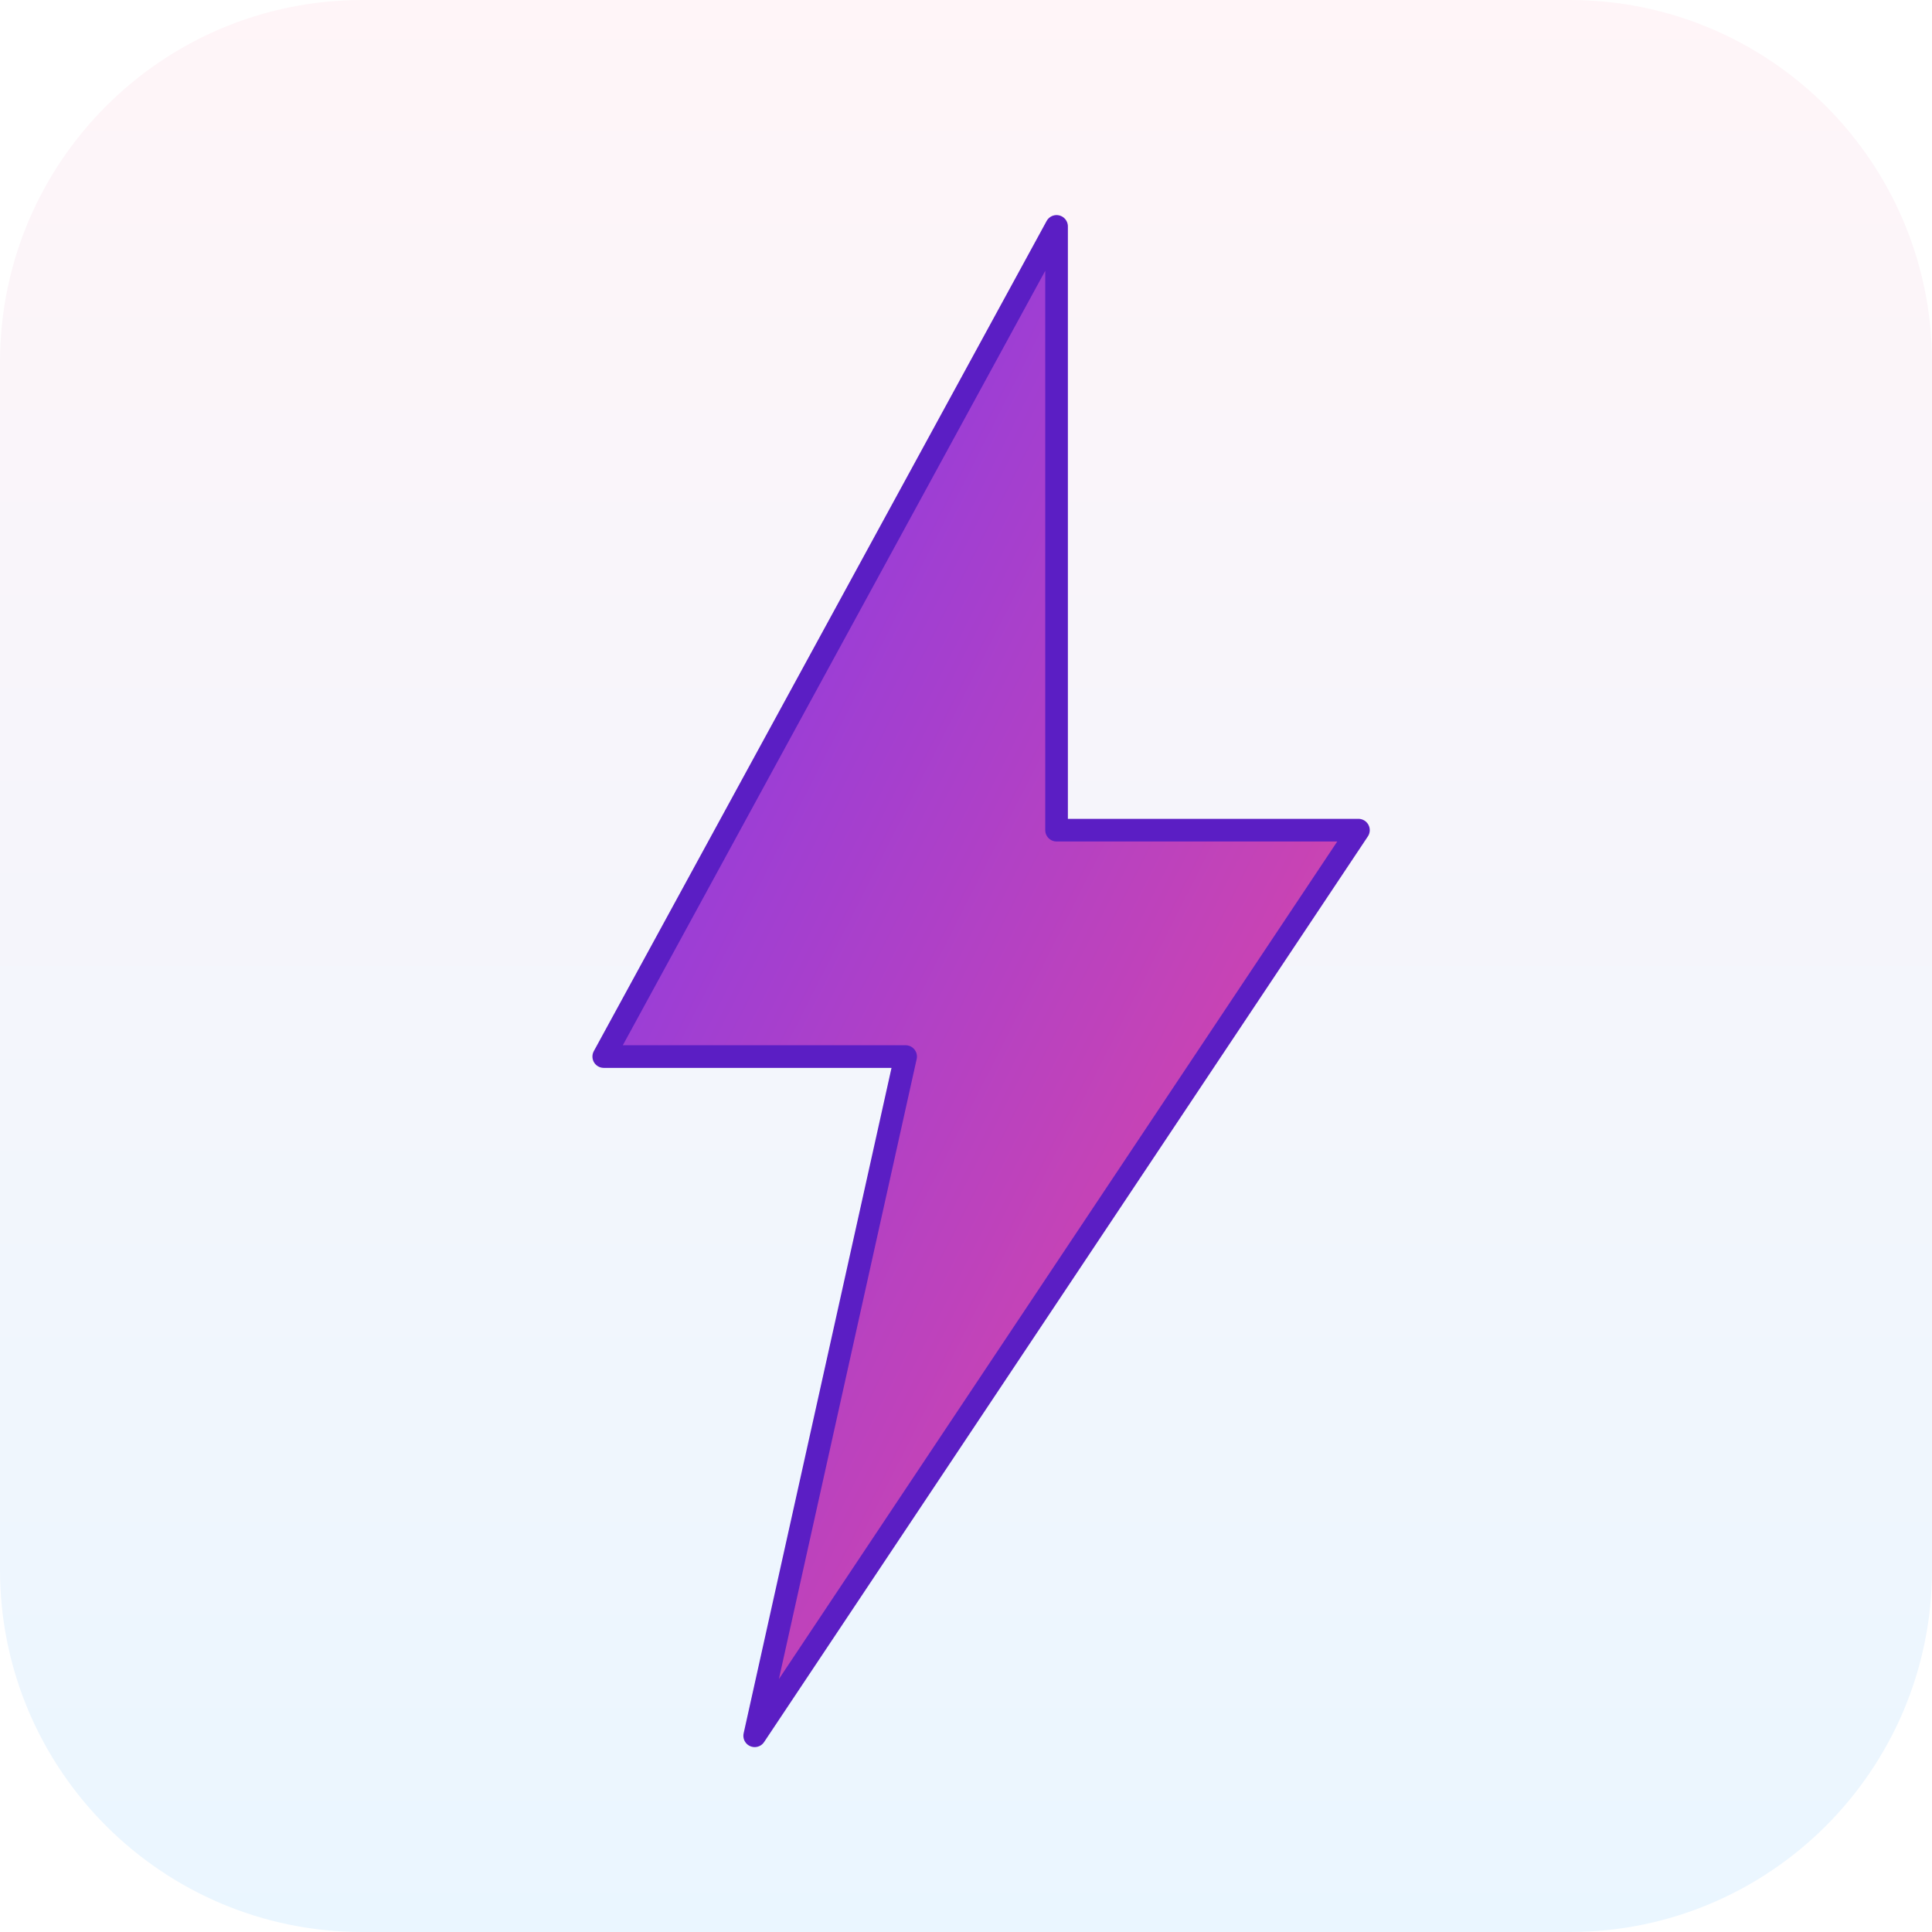
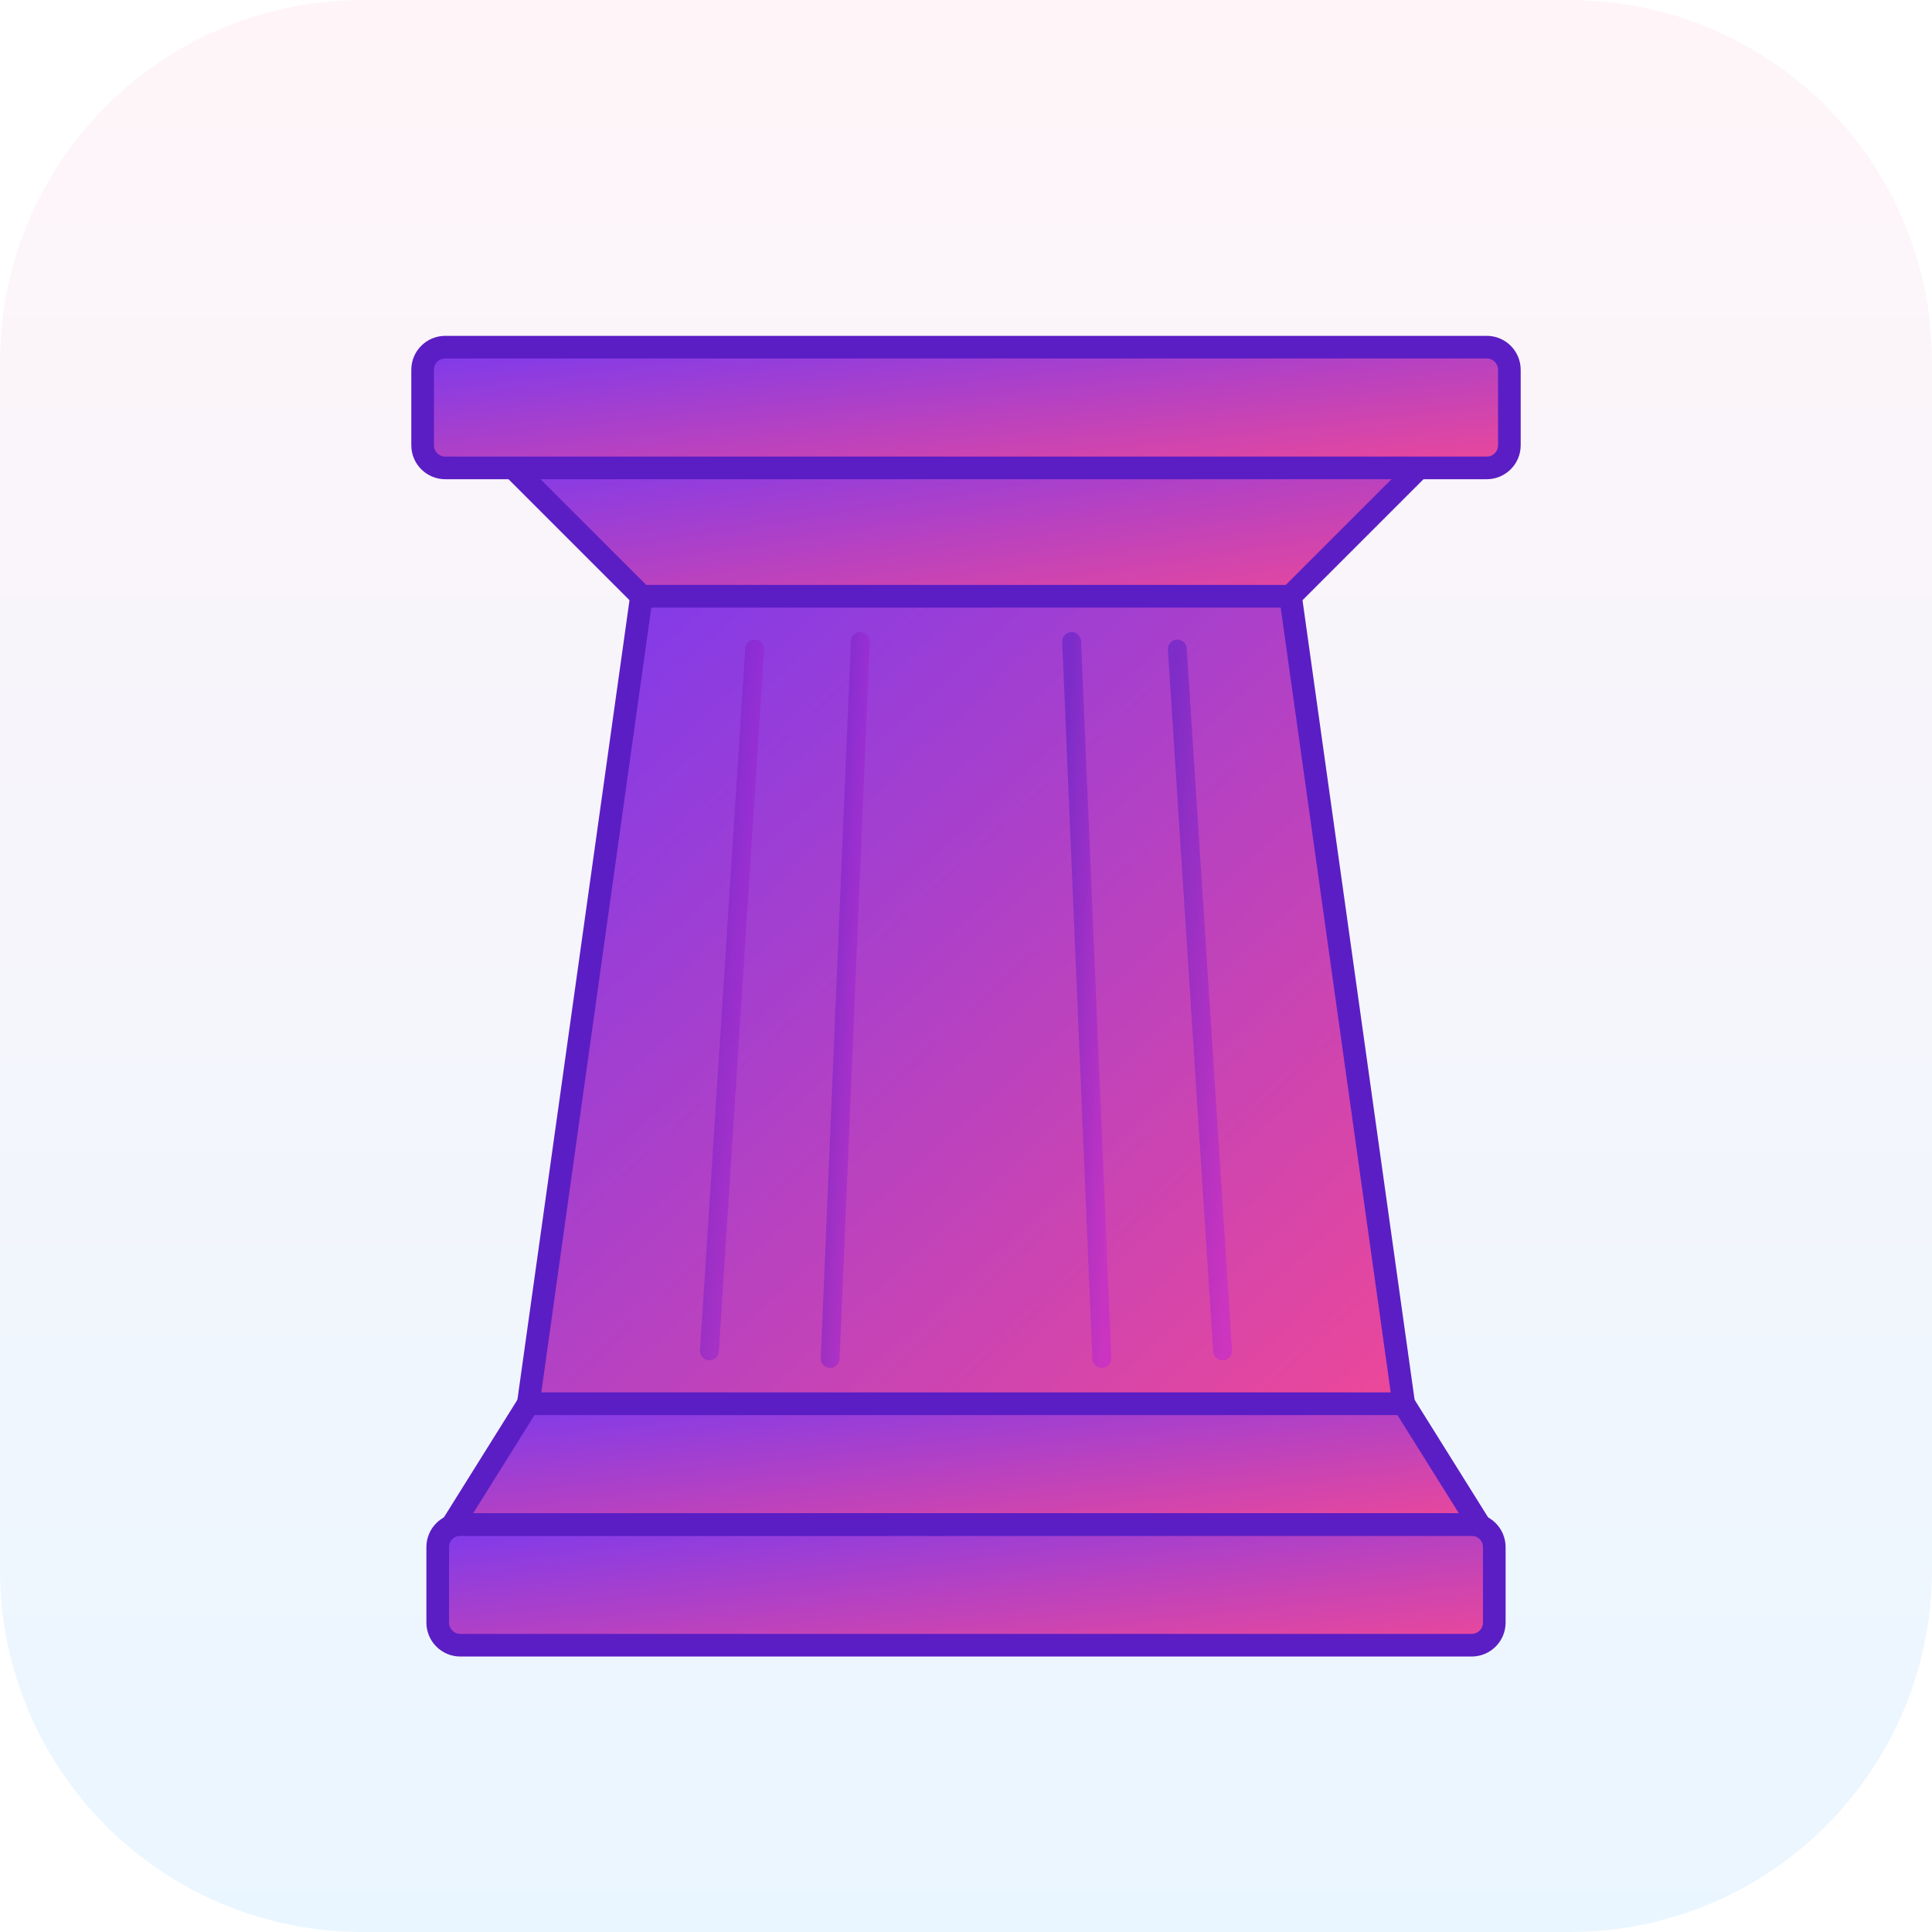
<svg xmlns="http://www.w3.org/2000/svg" viewBox="0 0 512 512">
  <defs>
    <linearGradient id="bg" x1="0" y1="0" x2="0" y2="1">
      <stop offset="0%" stop-color="#fff5f8" />
      <stop offset="100%" stop-color="#eaf6ff" />
    </linearGradient>
-     <linearGradient id="bolt" x1="0" y1="0" x2="1" y2="1">
+     <linearGradient id="stone" x1="0" y1="0" x2="1" y2="1">
      <stop offset="0%" stop-color="#7c3aed" />
      <stop offset="100%" stop-color="#ec4899" />
    </linearGradient>
+     <linearGradient id="stoneDark" x1="0" y1="0" x2="1" y2="1">
+       <stop offset="0%" stop-color="#5b1ec4" />
+       <stop offset="100%" stop-color="#c026d3" />
+     </linearGradient>
  </defs>
  <rect width="512" height="512" rx="96" fill="url(#bg)" />
-   <path d="M280 60 L160 280 H240 L200 460 L360 220 H280 Z" fill="url(#bolt)" stroke="#5b1ec4" stroke-width="6" stroke-linejoin="round" />
+   <g fill="url(#stone)" stroke="#5b1ec4" stroke-width="6" stroke-linejoin="round">
+     <rect x="116" y="404" width="280" height="32" rx="6" />
+     <polygon points="140,372 372,372 392,404 120,404" />
+     <polygon points="170,158 342,158 372,372 140,372" />
+     <polygon points="132,120 380,120 342,158 170,158" />
+     <rect x="112" y="92" width="288" height="32" rx="6" />
+   </g>
+   <g stroke="url(#stoneDark)" stroke-width="5" stroke-linecap="round" fill="none" opacity="0.55">
+     <line x1="200" y1="172" x2="188" y2="358" />
+     <line x1="228" y1="170" x2="220" y2="360" />
+     <line x1="256" y1="168" x2="256" y2="361" />
+     <line x1="284" y1="170" x2="292" y2="360" />
+     <line x1="312" y1="172" x2="324" y2="358" />
+   </g>
</svg>
